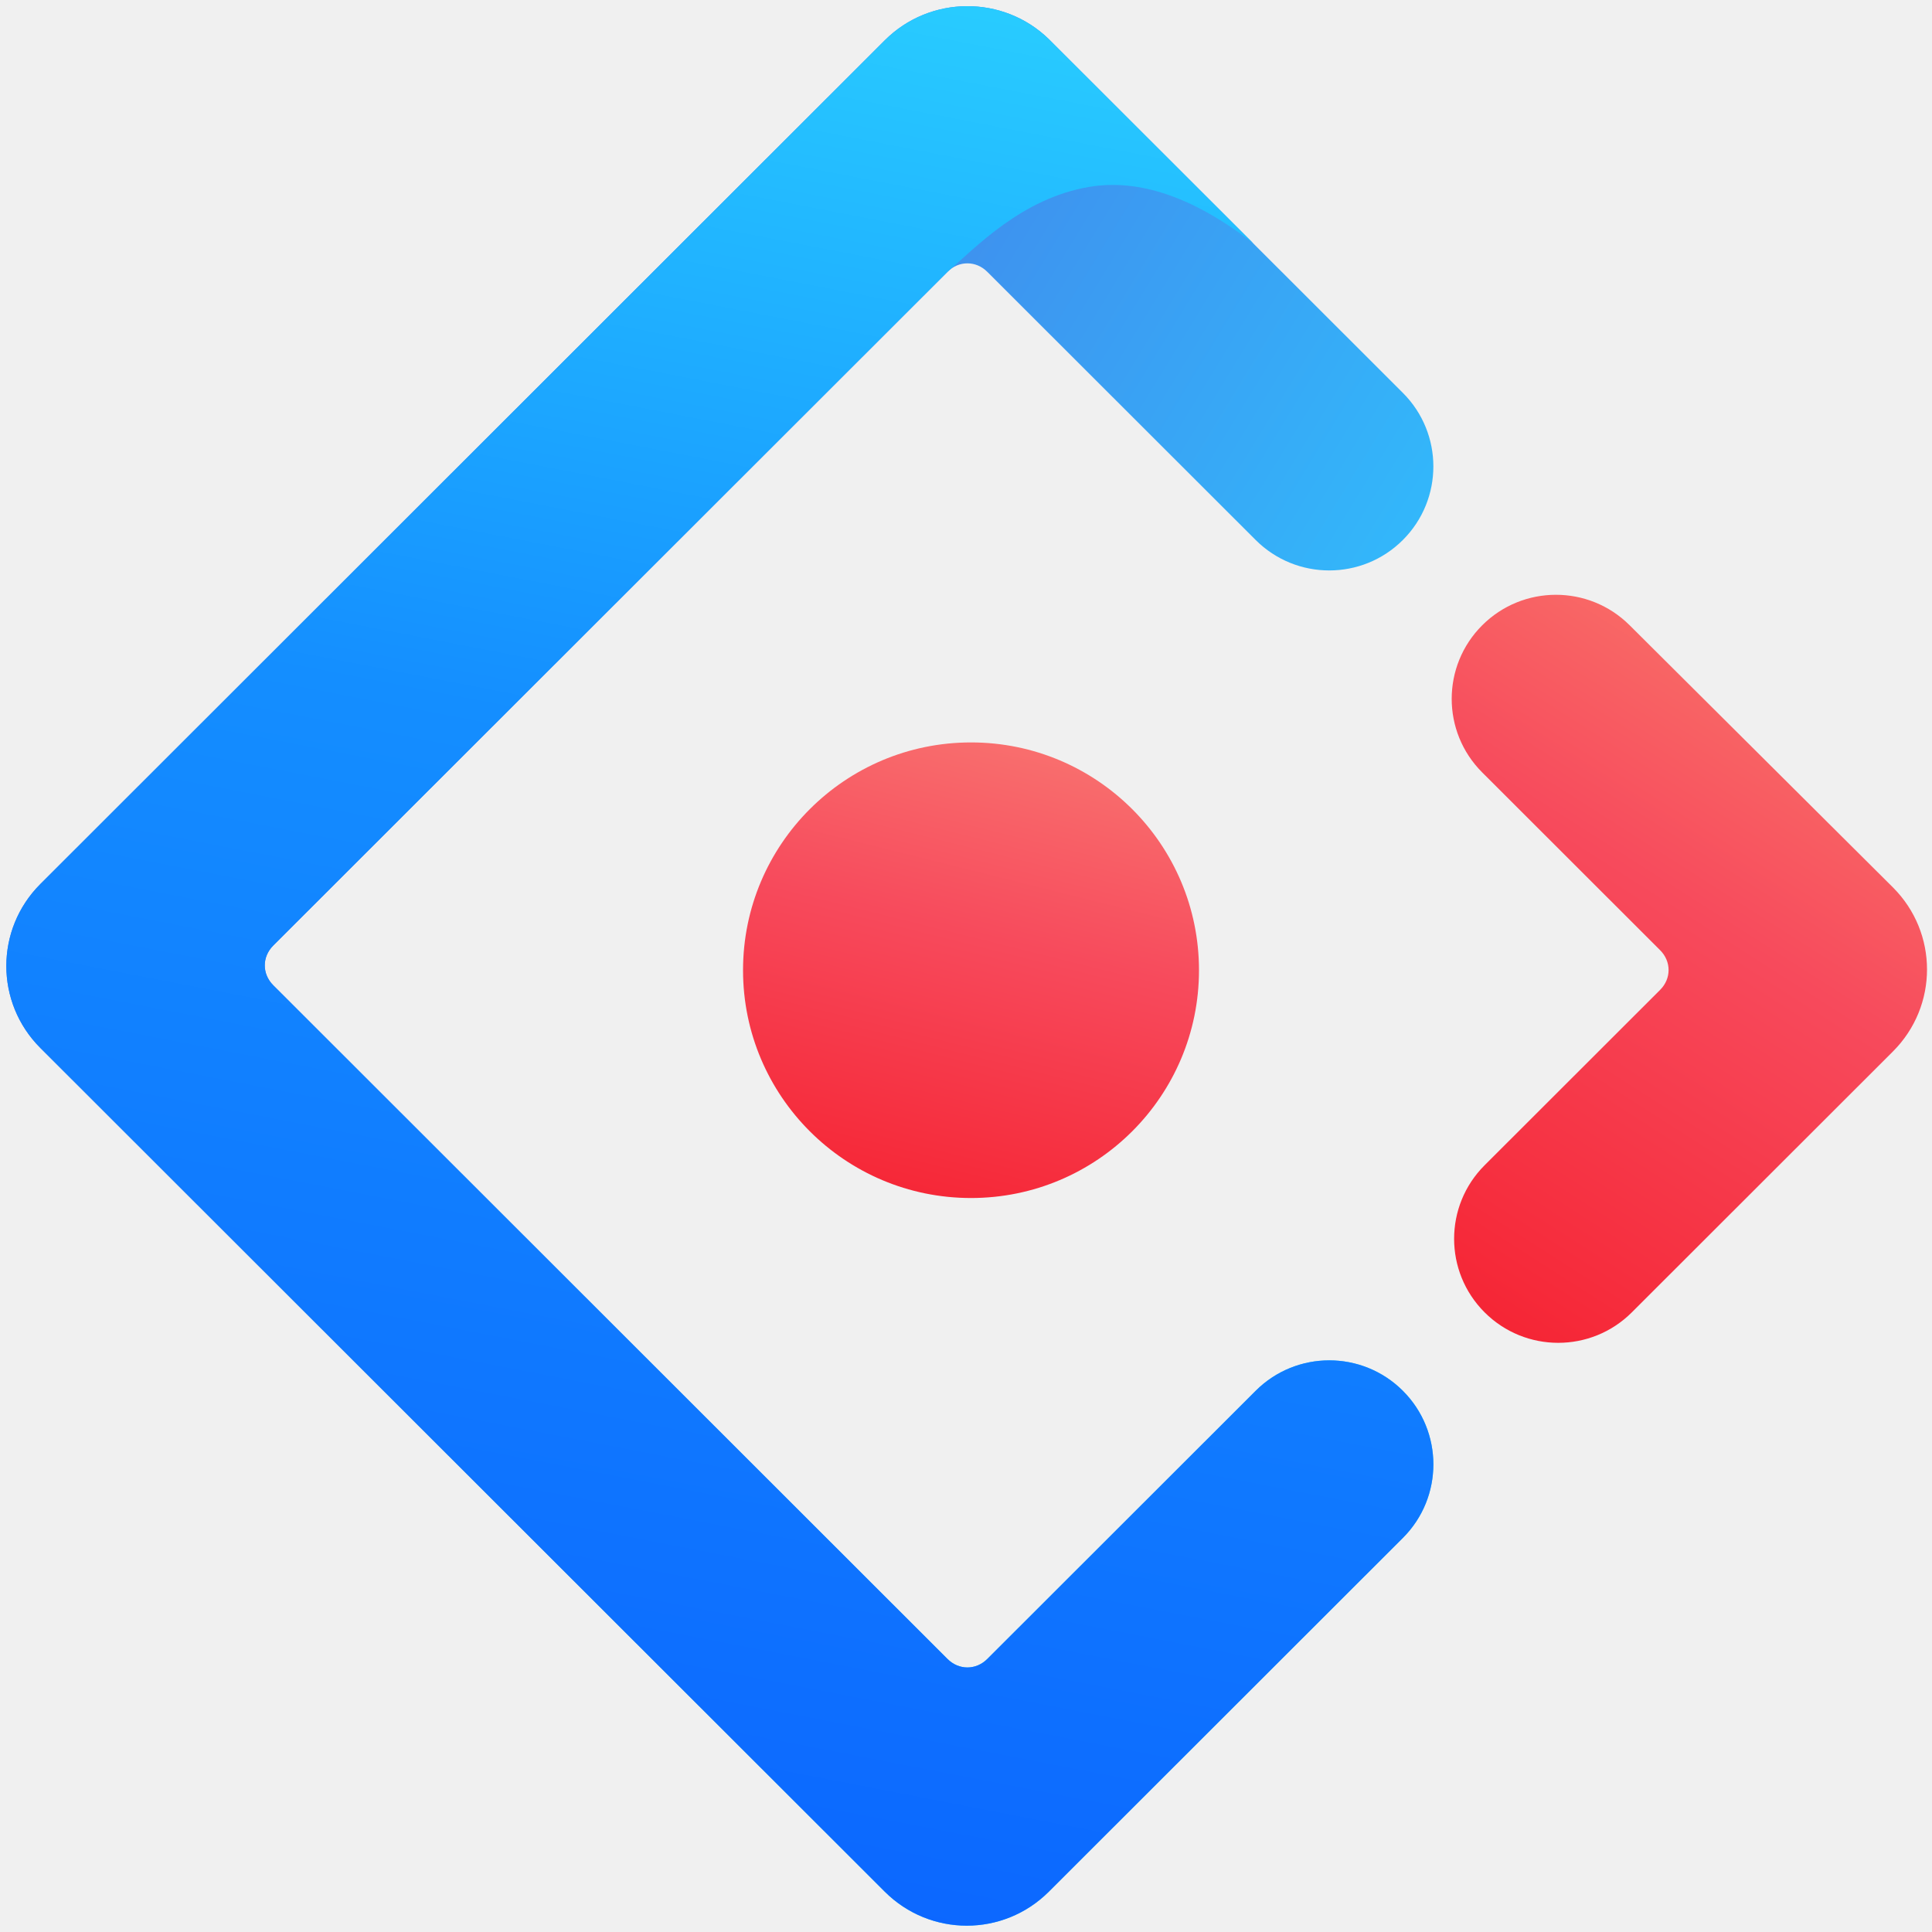
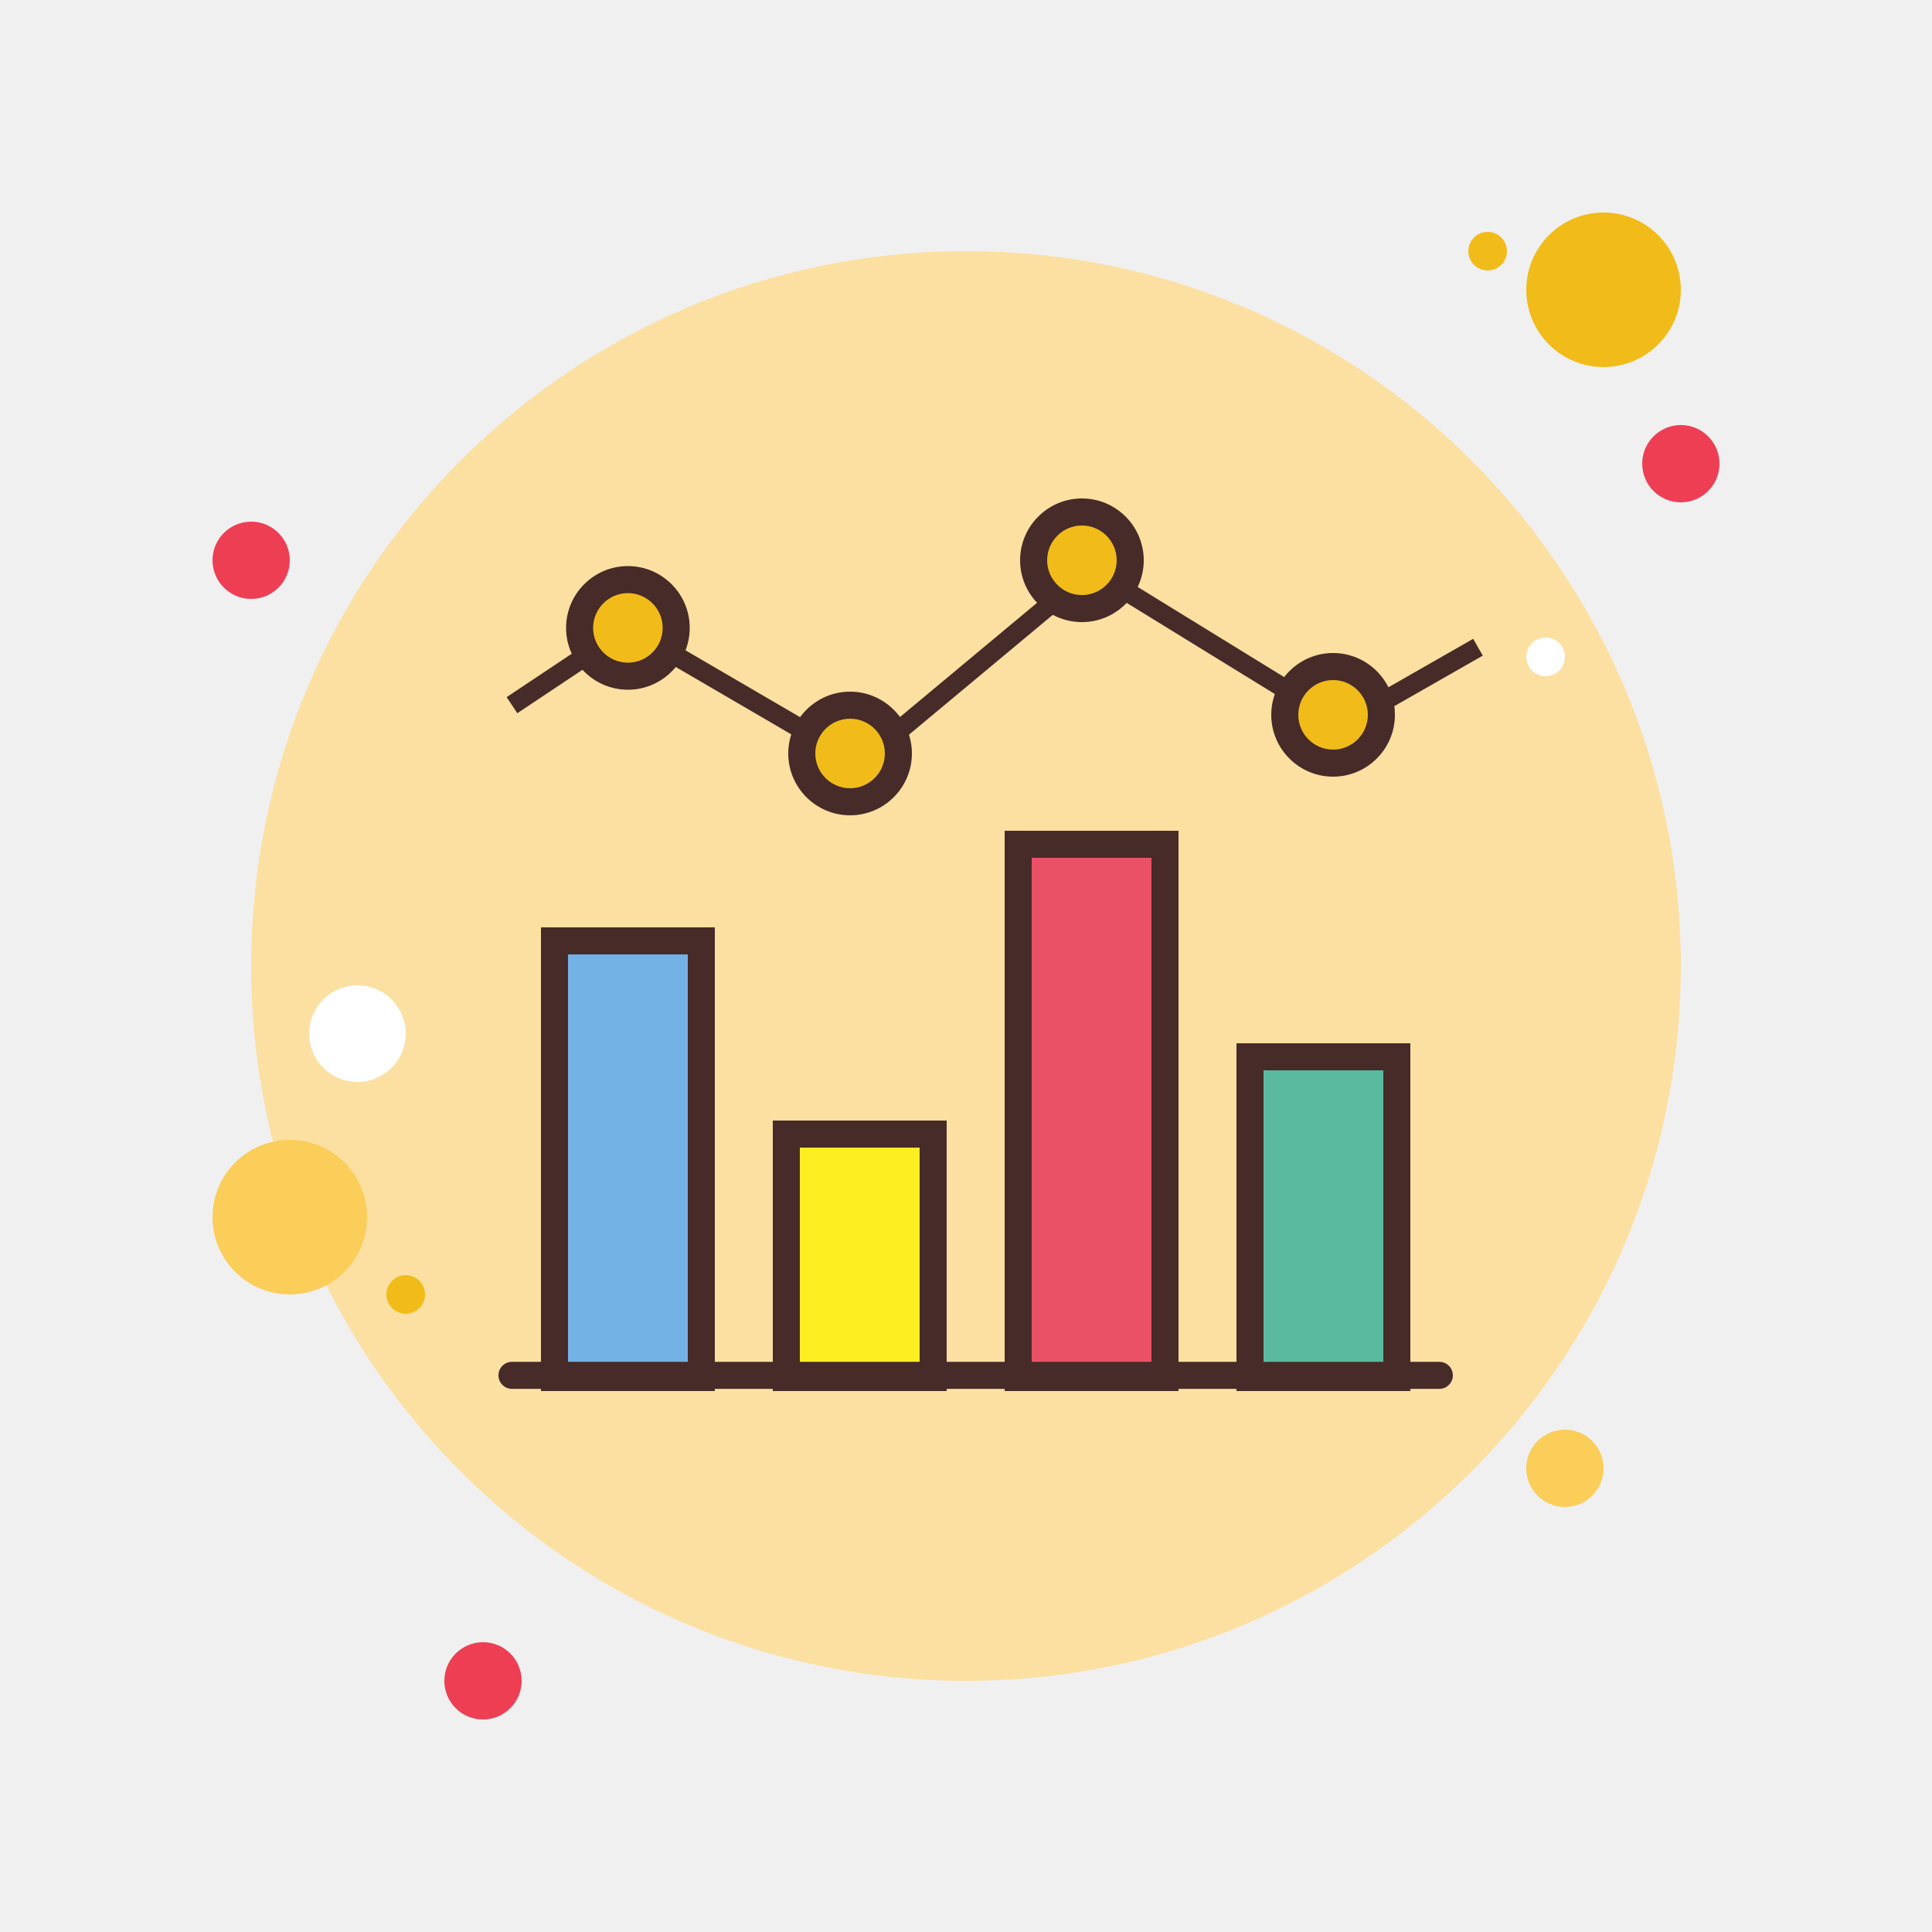
- <svg xmlns="http://www.w3.org/2000/svg" width="200" height="200" version="1.1" viewBox="0 0 200 200">
-   <defs>
-     <linearGradient id="linearGradient-1" x1="62.102%" x2="108.197%" y1="0%" y2="37.864%">
-       <stop offset="0%" stop-color="#4285EB" />
-       <stop offset="100%" stop-color="#2EC7FF" />
-     </linearGradient>
-     <linearGradient id="linearGradient-2" x1="69.644%" x2="54.043%" y1="0%" y2="108.457%">
-       <stop offset="0%" stop-color="#29CDFF" />
-       <stop offset="37.86%" stop-color="#148EFF" />
-       <stop offset="100%" stop-color="#0A60FF" />
-     </linearGradient>
-     <linearGradient id="linearGradient-3" x1="69.691%" x2="16.723%" y1="-12.974%" y2="117.391%">
-       <stop offset="0%" stop-color="#FA816E" />
-       <stop offset="41.473%" stop-color="#F74A5C" />
-       <stop offset="100%" stop-color="#F51D2C" />
-     </linearGradient>
-     <linearGradient id="linearGradient-4" x1="68.128%" x2="30.44%" y1="-35.691%" y2="114.943%">
-       <stop offset="0%" stop-color="#FA8E7D" />
-       <stop offset="51.264%" stop-color="#F74A5C" />
-       <stop offset="100%" stop-color="#F51D2C" />
-     </linearGradient>
-   </defs>
-   <g id="Page-1" fill="none" fill-rule="evenodd" stroke="none" stroke-width="1">
-     <g id="logo" transform="translate(-20, -20)">
-       <g id="Group-28-Copy-5" transform="translate(20, 20)">
-         <g id="Group-27-Copy-3">
-           <g id="Group-25" fill-rule="nonzero">
-             <g id="2">
-               <path id="Shape" fill="url(#linearGradient-1)" d="M91.588,4.177 L4.18,91.513 C-0.519,96.208 -0.519,103.792 4.18,108.487 L91.588,195.823 C96.287,200.519 103.877,200.519 108.577,195.823 L145.225,159.205 C149.434,155 149.434,148.182 145.225,143.977 C141.017,139.772 134.194,139.772 129.985,143.977 L102.202,171.737 C101.032,172.906 99.257,172.906 98.088,171.737 L28.286,101.993 C27.116,100.824 27.116,99.051 28.286,97.882 L98.088,28.138 C99.257,26.969 101.032,26.969 102.202,28.138 L129.985,55.898 C134.194,60.103 141.017,60.103 145.225,55.898 C149.434,51.693 149.434,44.876 145.225,40.671 L108.581,4.056 C103.862,-0.538 96.269,-0.501 91.588,4.177 Z" />
-               <path id="Shape" fill="url(#linearGradient-2)" d="M91.588,4.177 L4.18,91.513 C-0.519,96.208 -0.519,103.792 4.18,108.487 L91.588,195.823 C96.287,200.519 103.877,200.519 108.577,195.823 L145.225,159.205 C149.434,155 149.434,148.182 145.225,143.977 C141.017,139.772 134.194,139.772 129.985,143.977 L102.202,171.737 C101.032,172.906 99.257,172.906 98.088,171.737 L28.286,101.993 C27.116,100.824 27.116,99.051 28.286,97.882 L98.088,28.138 C101,25.627 105.752,20.542 112.73,19.352 C117.916,18.469 123.585,20.414 129.739,25.189 C125.625,21.078 118.572,14.034 108.581,4.056 C103.862,-0.538 96.269,-0.501 91.588,4.177 Z" />
-             </g>
-             <path id="Shape" fill="url(#linearGradient-3)" d="M153.686,135.855 C157.894,140.06 164.717,140.06 168.926,135.855 L195.96,108.843 C200.659,104.147 200.659,96.564 195.961,91.869 L168.691,64.718 C164.472,60.518 157.647,60.524 153.436,64.732 C149.227,68.937 149.227,75.754 153.436,79.959 L171.854,98.362 C173.024,99.531 173.024,101.305 171.854,102.473 L153.686,120.627 C149.477,124.832 149.477,131.65 153.686,135.855 Z" />
-           </g>
-           <ellipse id="Combined-Shape" cx="100.519" cy="100.437" fill="url(#linearGradient-4)" rx="23.6" ry="23.581" />
-         </g>
-       </g>
-     </g>
-   </g>
+ <svg xmlns="http://www.w3.org/2000/svg" t="1711868270768" class="icon" viewBox="0 0 1024 1024" version="1.1" p-id="1747" width="200" height="200">
+   <path d="M133.12 276.48a20.48 20.48 0 1 0 0 40.96 20.48 20.48 0 1 0 0-40.96z" fill="#EE3E54" p-id="1748" />
+   <path d="M788.48 122.88a10.24 10.24 0 1 0 0 20.48 10.24 10.24 0 1 0 0-20.48z" fill="#F1BC19" p-id="1749" />
+   <path d="M512 133.12a378.88 378.88 0 1 0 0 757.76 378.88 378.88 0 1 0 0-757.76z" fill="#FCE0A2" p-id="1750" />
+   <path d="M849.92 112.64a40.96 40.96 0 1 0 0 81.92 40.96 40.96 0 1 0 0-81.92z" fill="#F1BC19" p-id="1751" />
+   <path d="M890.88 225.28a20.48 20.48 0 1 0 0 40.96 20.48 20.48 0 1 0 0-40.96z" fill="#EE3E54" p-id="1752" />
+   <path d="M829.44 757.76a20.48 20.48 0 1 0 0 40.96 20.48 20.48 0 1 0 0-40.96zM153.6 604.16a40.96 40.96 0 1 0 0 81.92 40.96 40.96 0 1 0 0-81.92z" fill="#FBCD59" p-id="1753" />
+   <path d="M256 870.4a20.48 20.48 0 1 0 0 40.96 20.48 20.48 0 1 0 0-40.96z" fill="#EE3E54" p-id="1754" />
+   <path d="M189.44 522.24a25.6 25.6 0 1 0 0 51.2 25.6 25.6 0 1 0 0-51.2z" fill="#FFFFFF" p-id="1755" />
+   <path d="M215.04 675.84a10.24 10.24 0 1 0 0 20.48 10.24 10.24 0 1 0 0-20.48z" fill="#F1BC19" p-id="1756" />
+   <path d="M819.2 337.92a10.24 10.24 0 1 0 0 20.48 10.24 10.24 0 1 0 0-20.48z" fill="#FFFFFF" p-id="1757" />
+   <path d="M662.528 560.128h77.824v169.984h-77.824z" fill="#5ABA9E" p-id="1758" />
+   <path d="M733.184 567.296v155.648h-63.488V567.296h63.488M747.52 552.96h-92.16v184.32h92.16V552.96z" fill="#472B29" p-id="1759" />
+   <path d="M539.648 447.488h77.824v282.624h-77.824z" fill="#EA5167" p-id="1760" />
+   <path d="M610.304 454.656v268.288h-63.488V454.656h63.488M624.64 440.32h-92.16v296.96h92.16V440.32z" fill="#472B29" p-id="1761" />
+   <path d="M416.768 601.088h77.824v129.024h-77.824z" fill="#FCEE21" p-id="1762" />
+   <path d="M487.424 608.256v114.688h-63.488V608.256h63.488M501.76 593.92h-92.16v143.36h92.16V593.92z" fill="#472B29" p-id="1763" />
+   <path d="M293.888 498.688h77.824v231.424h-77.824z" fill="#73B2E5" p-id="1764" />
+   <path d="M364.544 505.856v217.088h-63.488V505.856h63.488M378.88 491.52h-92.16v245.76h92.16V491.52z" fill="#472B29" p-id="1765" />
+   <path d="M762.88 736.133h-491.52a7.168 7.168 0 1 1 0-14.336h491.52a7.168 7.168 0 1 1 0 14.336zM456.202 410.706l-123.218-71.875-58.788 39.188-5.673-8.52 64.092-42.732 122.542 71.485 122.952-102.461 133.673 82.258 69.038-39.465 5.079 8.909-74.322 42.455-132.567-81.582z" fill="#472B29" p-id="1766" />
+   <path d="M573.44 271.36a25.6 25.6 0 1 0 0 51.2 25.6 25.6 0 1 0 0-51.2z" fill="#F1BC19" p-id="1767" />
+   <path d="M573.44 329.728c-18.074 0-32.768-14.705-32.768-32.768s14.705-32.768 32.768-32.768 32.768 14.705 32.768 32.768-14.694 32.768-32.768 32.768z m0-51.2c-10.158 0-18.432 8.274-18.432 18.432s8.274 18.432 18.432 18.432 18.432-8.274 18.432-18.432-8.274-18.432-18.432-18.432z" fill="#472B29" p-id="1768" />
+   <path d="M706.56 353.28a25.6 25.6 0 1 0 0 51.2 25.6 25.6 0 1 0 0-51.2z" fill="#F1BC19" p-id="1769" />
+   <path d="M706.56 411.648c-18.074 0-32.768-14.705-32.768-32.768s14.705-32.768 32.768-32.768 32.768 14.705 32.768 32.768-14.694 32.768-32.768 32.768z m0-51.2c-10.158 0-18.432 8.274-18.432 18.432s8.274 18.432 18.432 18.432 18.432-8.274 18.432-18.432-8.274-18.432-18.432-18.432z" fill="#472B29" p-id="1770" />
+   <path d="M450.56 373.76a25.6 25.6 0 1 0 0 51.2 25.6 25.6 0 1 0 0-51.2z" fill="#F1BC19" p-id="1771" />
+   <path d="M450.56 432.128c-18.074 0-32.768-14.705-32.768-32.768s14.705-32.768 32.768-32.768 32.768 14.705 32.768 32.768-14.694 32.768-32.768 32.768z m0-51.2c-10.158 0-18.432 8.274-18.432 18.432s8.274 18.432 18.432 18.432 18.432-8.274 18.432-18.432-8.274-18.432-18.432-18.432z" fill="#472B29" p-id="1772" />
+   <path d="M332.8 307.2a25.6 25.6 0 1 0 0 51.2 25.6 25.6 0 1 0 0-51.2z" fill="#F1BC19" p-id="1773" />
+   <path d="M332.8 365.568c-18.074 0-32.768-14.705-32.768-32.768s14.705-32.768 32.768-32.768 32.768 14.705 32.768 32.768-14.694 32.768-32.768 32.768z m0-51.2c-10.158 0-18.432 8.274-18.432 18.432s8.274 18.432 18.432 18.432 18.432-8.274 18.432-18.432-8.274-18.432-18.432-18.432z" fill="#472B29" p-id="1774" />
</svg>
